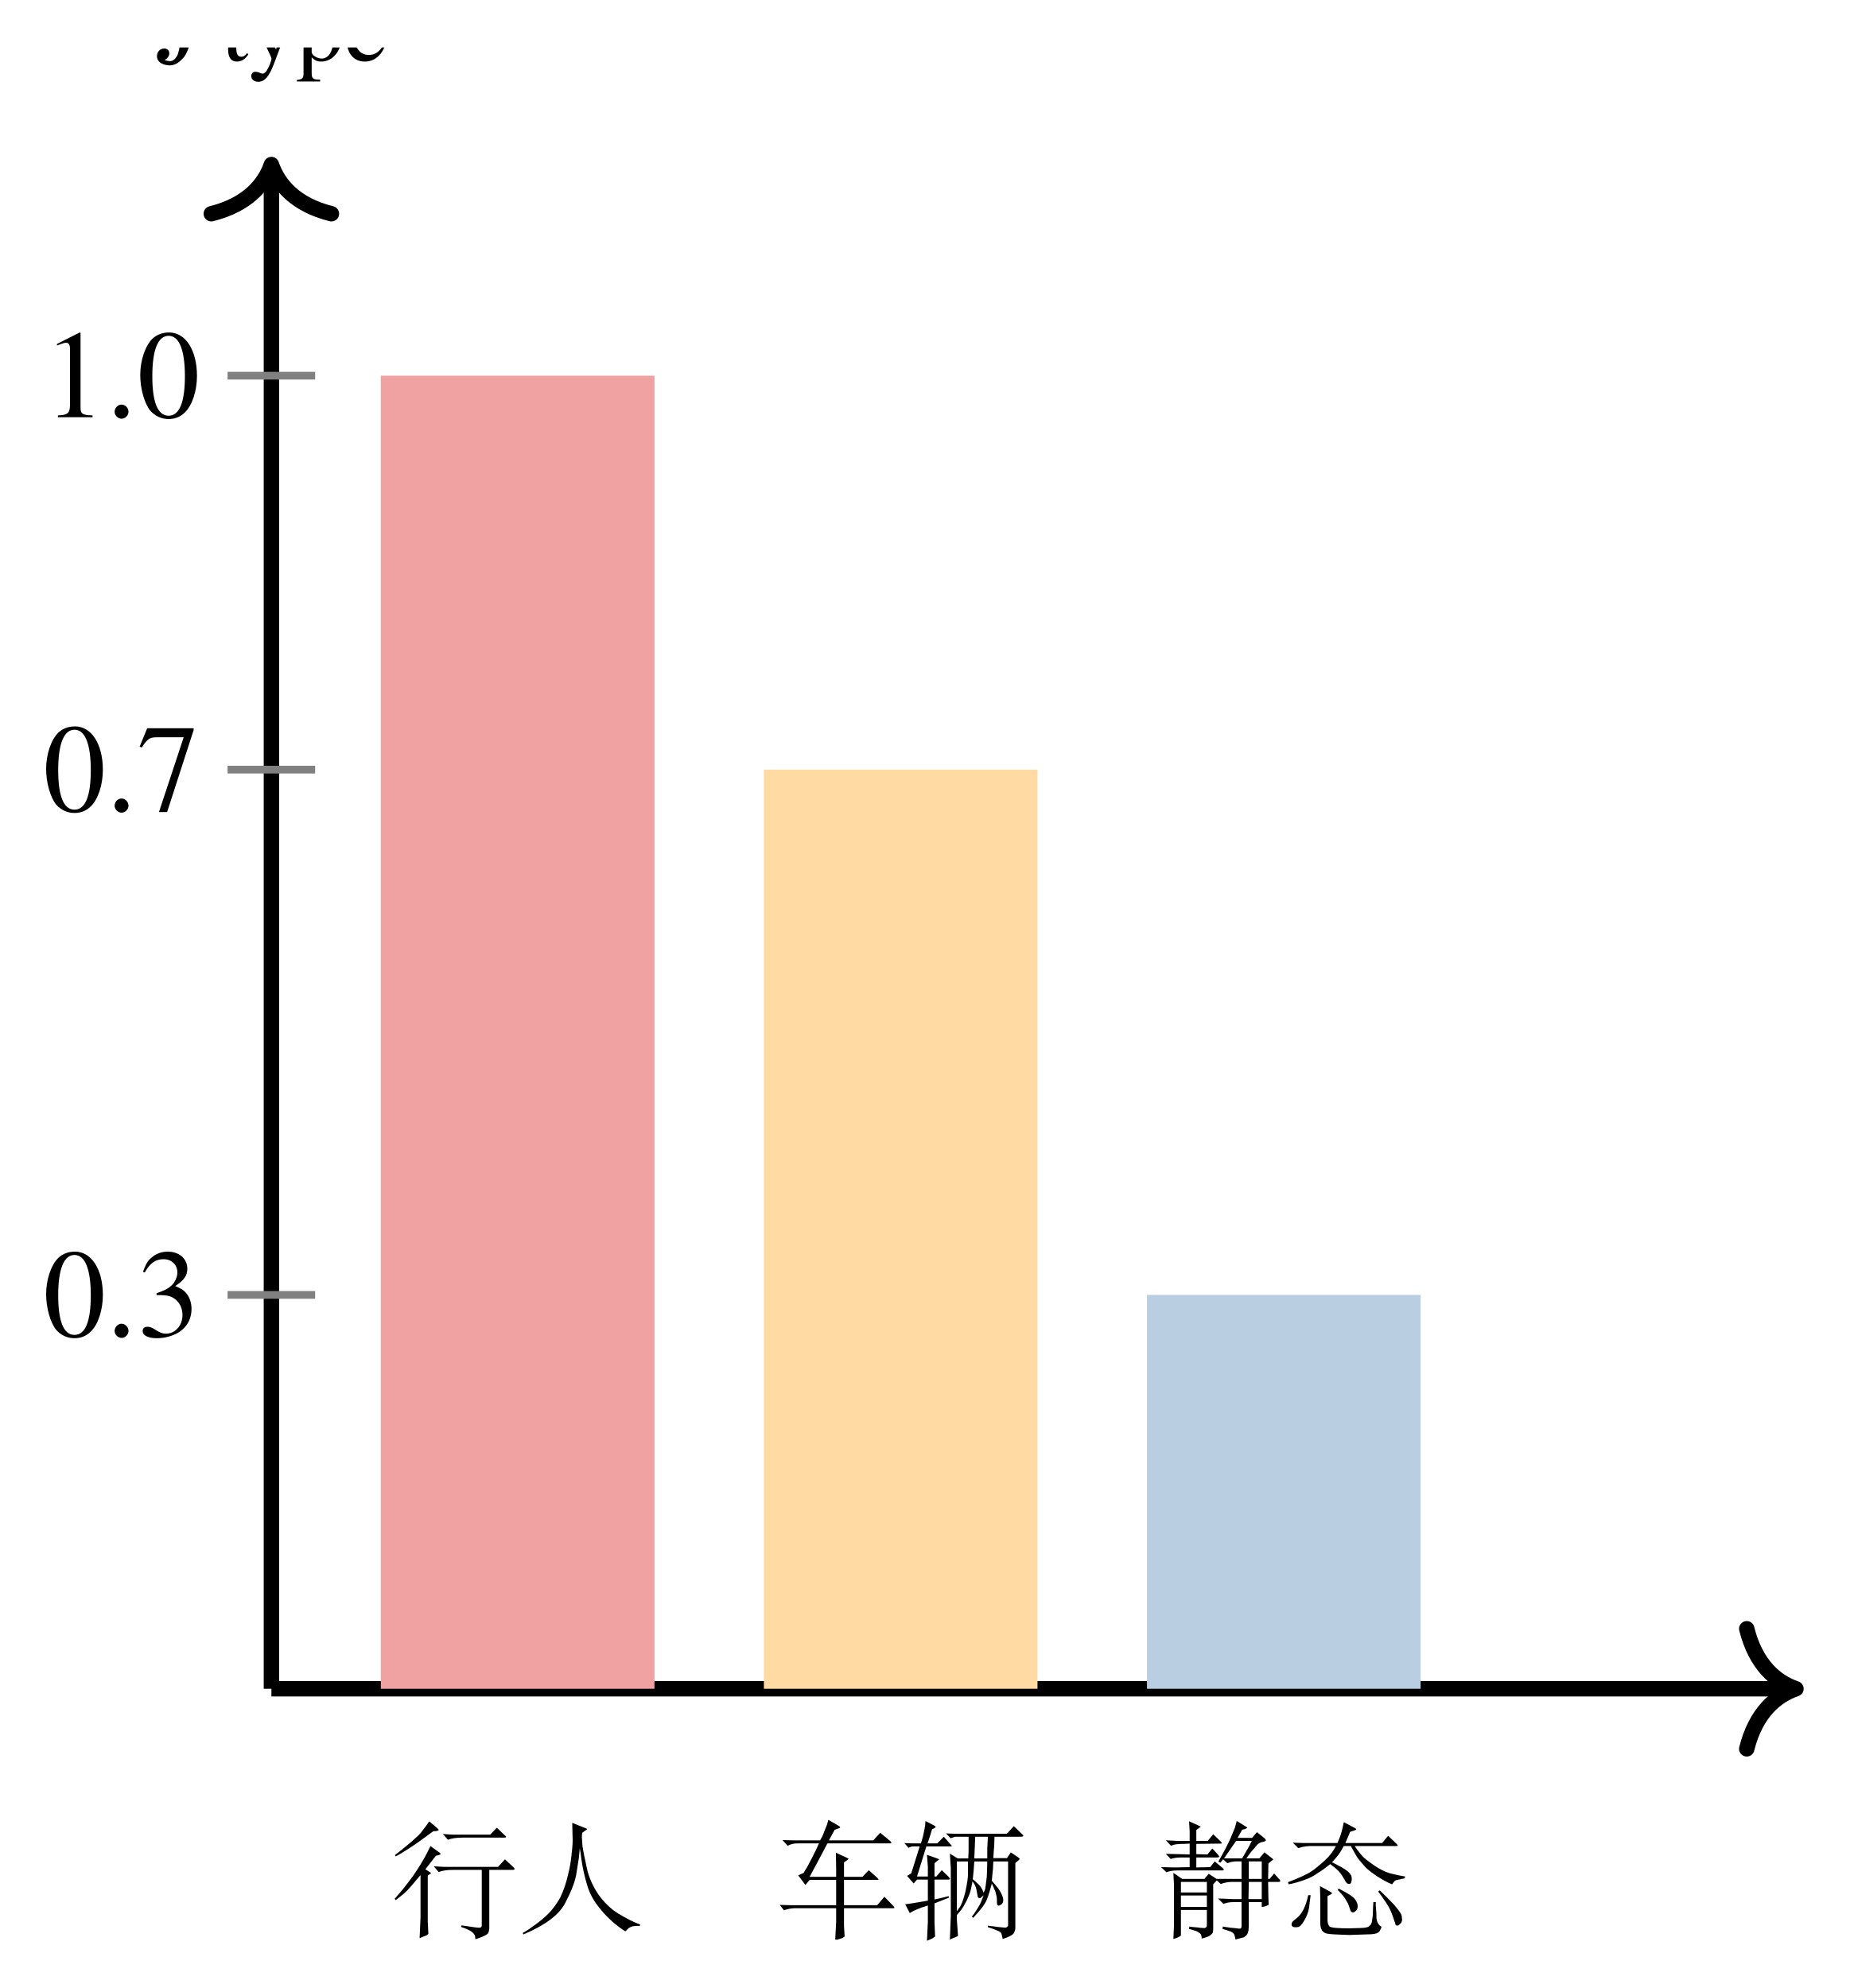
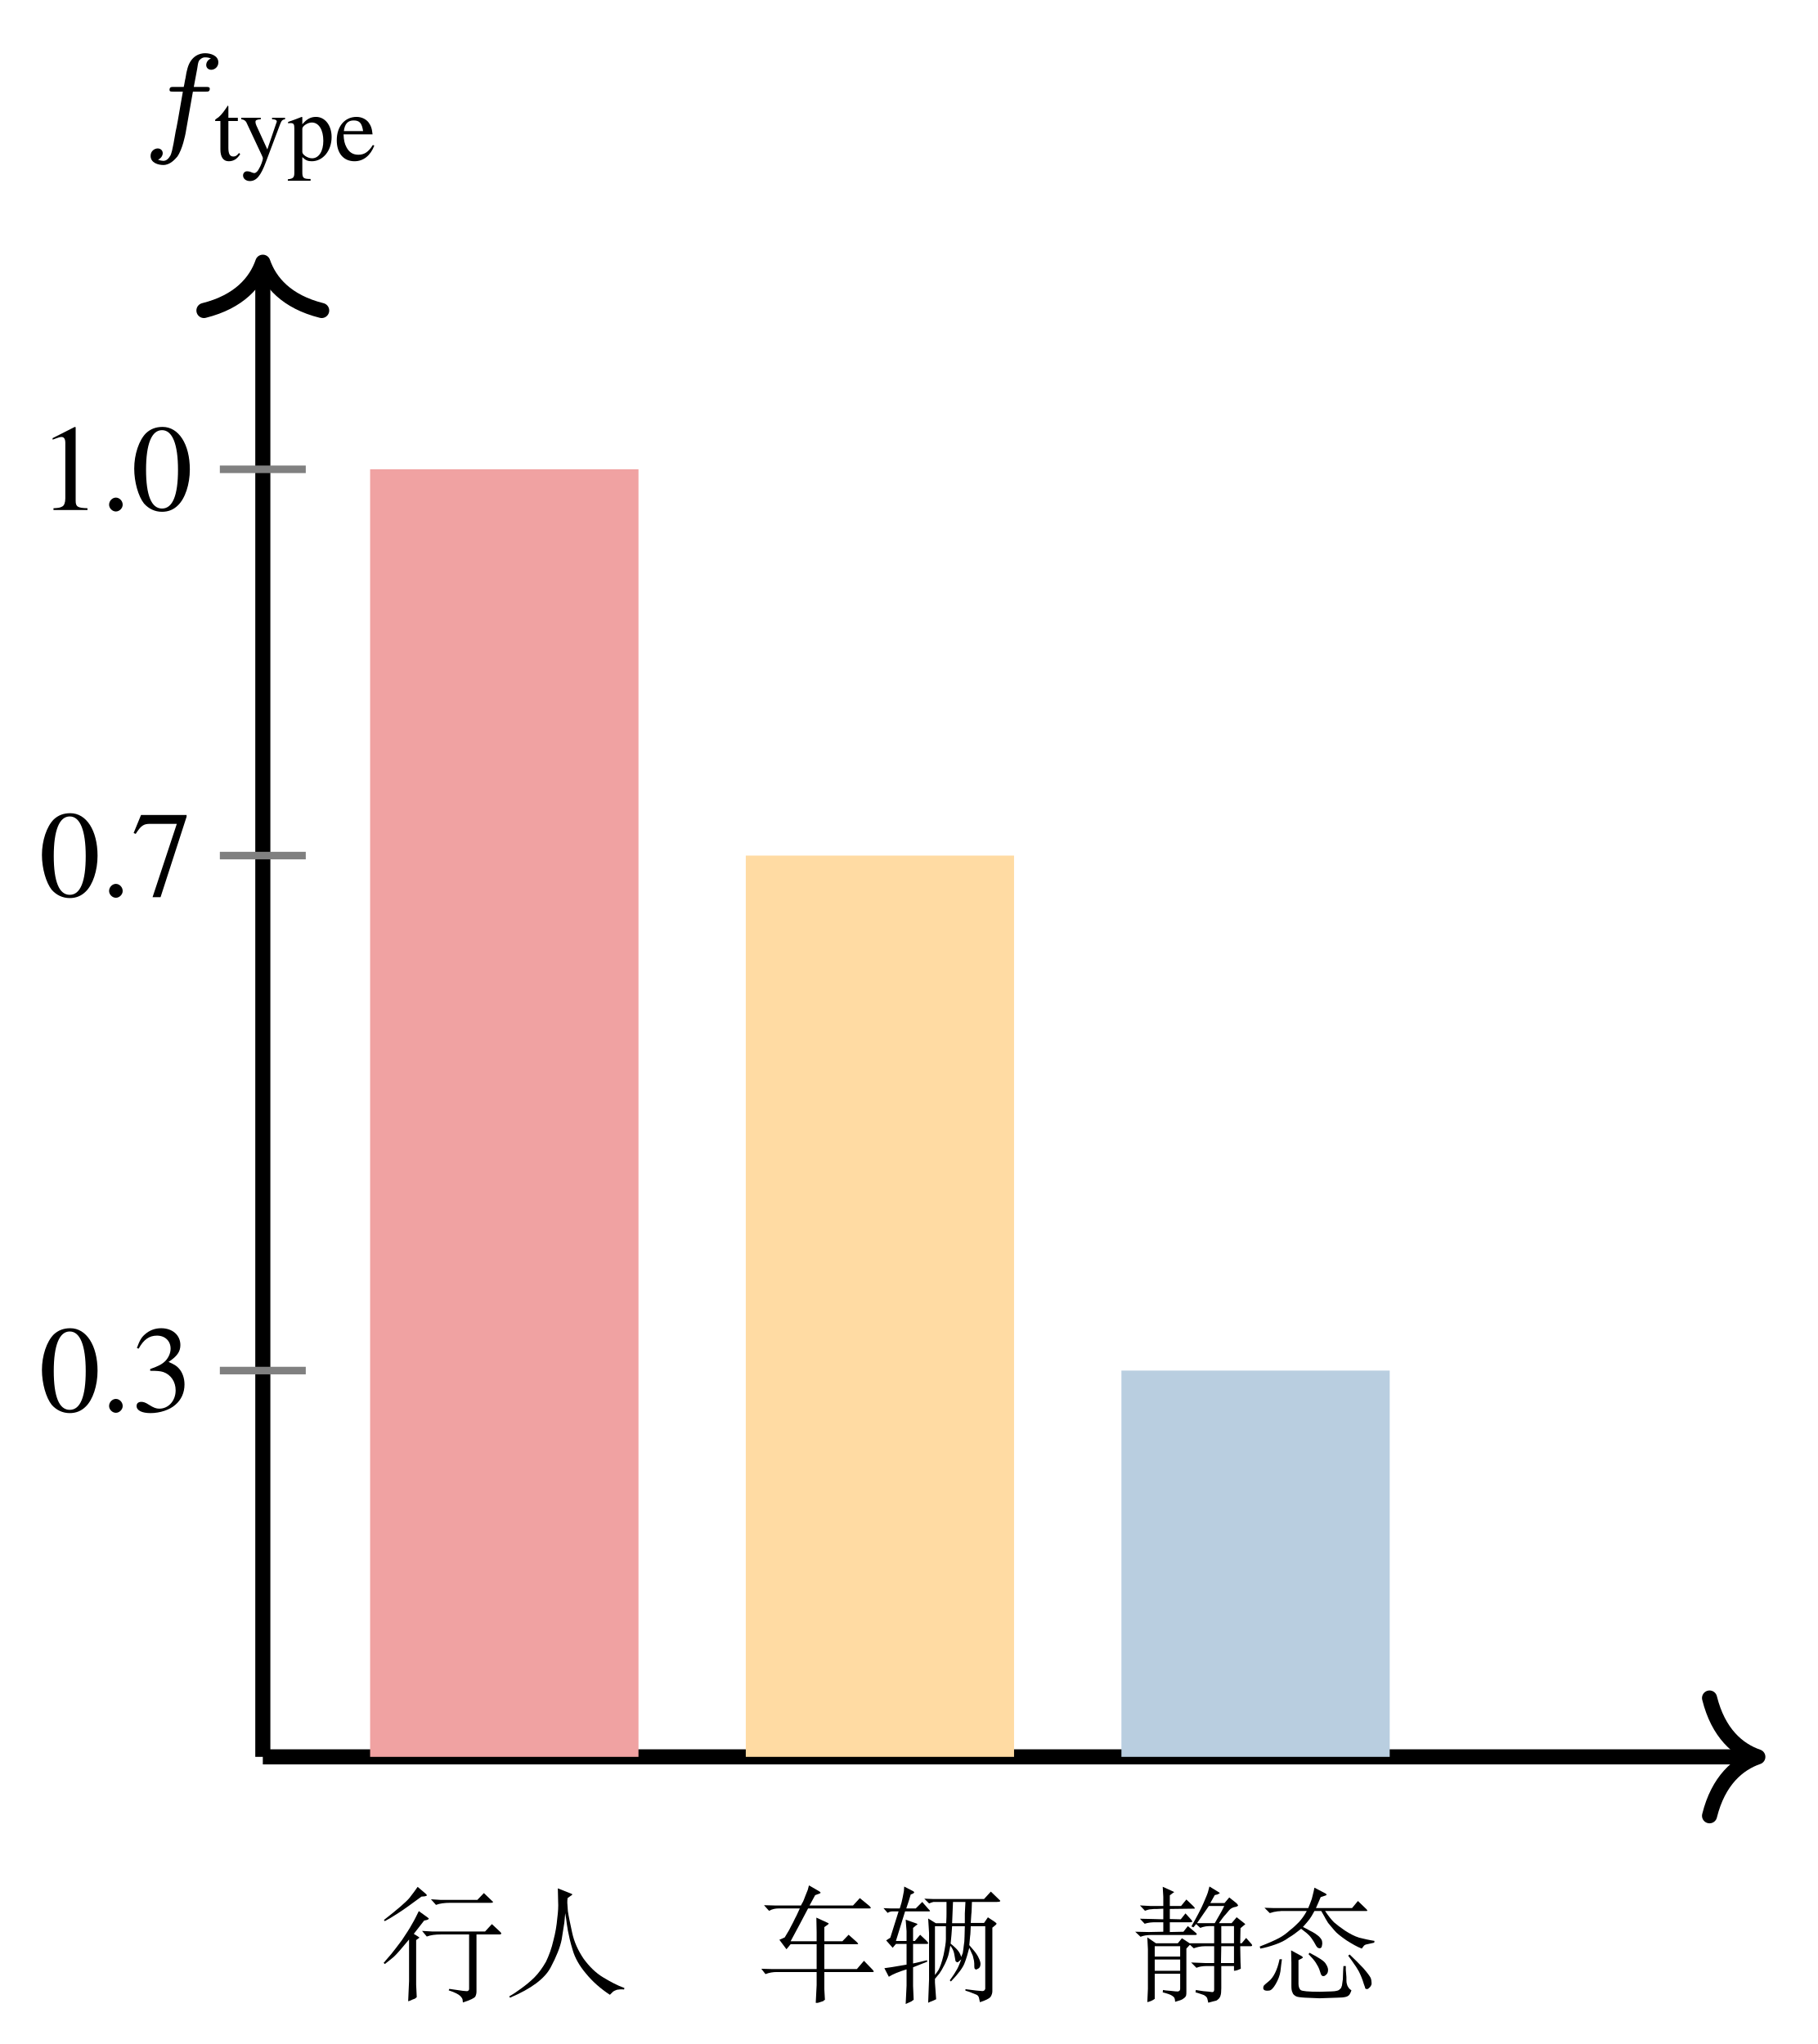
- <svg xmlns="http://www.w3.org/2000/svg" xmlns:xlink="http://www.w3.org/1999/xlink" width="96pt" height="103pt" viewBox="0 0 96 103">
+ <svg xmlns="http://www.w3.org/2000/svg" xmlns:xlink="http://www.w3.org/1999/xlink" width="96pt" height="108pt" viewBox="0 0 96 108">
  <defs>
    <g>
      <g id="glyph-0-0">
        <path d="M 2.797 -2.547 L 3.469 -2.547 C 3.594 -2.547 3.688 -2.547 3.688 -2.703 C 3.688 -2.797 3.594 -2.797 3.484 -2.797 L 2.844 -2.797 C 3.047 -3.875 3.047 -3.875 3.062 -4 C 3.094 -4.141 3.109 -4.203 3.219 -4.281 C 3.281 -4.328 3.344 -4.359 3.438 -4.359 C 3.547 -4.359 3.656 -4.344 3.75 -4.297 C 3.609 -4.25 3.5 -4.109 3.5 -3.953 C 3.5 -3.812 3.609 -3.703 3.766 -3.703 C 3.938 -3.703 4.141 -3.844 4.141 -4.094 C 4.141 -4.453 3.734 -4.578 3.438 -4.578 C 3.156 -4.578 2.703 -4.438 2.516 -3.797 C 2.469 -3.625 2.438 -3.5 2.406 -3.266 C 2.359 -3.078 2.359 -2.984 2.312 -2.797 L 1.781 -2.797 C 1.656 -2.797 1.562 -2.797 1.562 -2.641 C 1.562 -2.547 1.641 -2.547 1.766 -2.547 L 2.266 -2.547 C 2.016 -1.078 1.922 -0.578 1.891 -0.469 C 1.703 0.656 1.656 0.719 1.609 0.828 C 1.516 0.984 1.406 1.109 1.234 1.109 C 1.203 1.109 1.062 1.094 0.953 1.047 C 1.078 1 1.203 0.859 1.203 0.703 C 1.203 0.562 1.094 0.453 0.938 0.453 C 0.766 0.453 0.562 0.594 0.562 0.844 C 0.562 1.219 0.969 1.328 1.234 1.328 C 1.594 1.328 1.844 1.031 1.969 0.891 C 2.25 0.5 2.391 -0.266 2.406 -0.328 Z M 2.797 -2.547 " />
      </g>
      <g id="glyph-1-0">
        <path d="M 1.391 -0.328 L 1.328 -0.391 C 1.219 -0.25 1.141 -0.203 1.031 -0.203 C 0.844 -0.203 0.766 -0.344 0.766 -0.656 L 0.766 -2.078 L 1.266 -2.078 L 1.266 -2.25 L 0.766 -2.25 L 0.766 -2.828 C 0.766 -2.875 0.75 -2.891 0.734 -2.891 C 0.703 -2.844 0.672 -2.797 0.641 -2.75 C 0.453 -2.469 0.281 -2.281 0.156 -2.219 C 0.094 -2.172 0.062 -2.141 0.062 -2.125 C 0.062 -2.109 0.062 -2.094 0.078 -2.078 L 0.344 -2.078 L 0.344 -0.578 C 0.344 -0.172 0.5 0.047 0.781 0.047 C 1.031 0.047 1.219 -0.062 1.391 -0.328 Z M 1.391 -0.328 " />
      </g>
      <g id="glyph-1-1">
        <path d="M 2.375 -2.172 L 2.375 -2.25 L 1.688 -2.25 L 1.688 -2.172 C 1.859 -2.172 1.938 -2.125 1.938 -2.047 C 1.938 -2.031 1.922 -2 1.906 -1.953 L 1.438 -0.578 L 0.859 -1.844 C 0.828 -1.906 0.812 -1.984 0.812 -2.031 C 0.812 -2.125 0.875 -2.156 1.094 -2.172 L 1.094 -2.25 L 0.062 -2.25 L 0.062 -2.172 C 0.203 -2.156 0.281 -2.094 0.328 -2.016 L 1.141 -0.281 C 1.188 -0.188 1.203 -0.141 1.203 -0.094 C 1.203 -0.016 1.094 0.297 1 0.438 C 0.938 0.578 0.828 0.672 0.75 0.672 C 0.719 0.672 0.672 0.656 0.625 0.641 C 0.531 0.594 0.453 0.578 0.359 0.578 C 0.25 0.578 0.156 0.672 0.156 0.797 C 0.156 0.969 0.312 1.094 0.516 1.094 C 0.859 1.094 1.094 0.812 1.359 0.094 L 2.125 -1.938 C 2.188 -2.109 2.25 -2.156 2.375 -2.172 Z M 2.375 -2.172 " />
      </g>
      <g id="glyph-1-2">
        <path d="M 2.344 -1.234 C 2.344 -1.844 2 -2.297 1.516 -2.297 C 1.234 -2.297 1.016 -2.172 0.797 -1.906 L 0.797 -2.281 L 0.766 -2.297 C 0.5 -2.188 0.312 -2.125 0.047 -2.031 L 0.047 -1.953 C 0.094 -1.969 0.125 -1.969 0.172 -1.969 C 0.344 -1.969 0.375 -1.906 0.375 -1.688 L 0.375 0.656 C 0.375 0.906 0.312 0.969 0.031 1 L 0.031 1.078 L 1.234 1.078 L 1.234 0.984 C 0.859 0.984 0.797 0.938 0.797 0.625 L 0.797 -0.172 C 0.969 0 1.094 0.047 1.297 0.047 C 1.891 0.047 2.344 -0.516 2.344 -1.234 Z M 1.906 -1.031 C 1.906 -0.484 1.672 -0.109 1.312 -0.109 C 1.078 -0.109 0.797 -0.297 0.797 -0.438 L 0.797 -1.672 C 0.797 -1.812 1.078 -2 1.297 -2 C 1.672 -2 1.906 -1.609 1.906 -1.031 Z M 1.906 -1.031 " />
      </g>
      <g id="glyph-1-3">
        <path d="M 2.109 -0.781 L 2.031 -0.812 C 1.797 -0.438 1.578 -0.297 1.266 -0.297 C 0.984 -0.297 0.781 -0.422 0.641 -0.688 C 0.531 -0.891 0.5 -1.062 0.484 -1.375 L 2.016 -1.375 C 1.984 -1.703 1.922 -1.844 1.797 -2.016 C 1.656 -2.188 1.422 -2.297 1.172 -2.297 C 0.547 -2.297 0.125 -1.797 0.125 -1.062 C 0.125 -0.375 0.484 0.047 1.062 0.047 C 1.531 0.047 1.906 -0.25 2.109 -0.781 Z M 1.516 -1.547 L 0.5 -1.547 C 0.547 -1.938 0.719 -2.109 1.016 -2.109 C 1.328 -2.109 1.453 -1.969 1.516 -1.547 Z M 1.516 -1.547 " />
      </g>
      <g id="glyph-2-0">
        <path d="M 2.562 0 L 2.562 -0.094 C 2.047 -0.109 1.938 -0.172 1.938 -0.484 L 1.938 -4.375 L 1.891 -4.391 L 0.719 -3.797 L 0.719 -3.719 C 0.797 -3.75 0.875 -3.766 0.891 -3.781 C 1.016 -3.828 1.125 -3.859 1.188 -3.859 C 1.328 -3.859 1.391 -3.75 1.391 -3.547 L 1.391 -0.609 C 1.391 -0.391 1.328 -0.234 1.234 -0.188 C 1.125 -0.125 1.047 -0.109 0.766 -0.094 L 0.766 0 Z M 2.562 0 " />
      </g>
      <g id="glyph-2-1">
        <path d="M 1.172 -0.281 C 1.172 -0.484 1 -0.656 0.812 -0.656 C 0.625 -0.656 0.453 -0.484 0.453 -0.281 C 0.453 -0.094 0.625 0.078 0.812 0.078 C 1 0.078 1.172 -0.094 1.172 -0.281 Z M 1.172 -0.281 " />
      </g>
      <g id="glyph-2-2">
        <path d="M 3.094 -2.141 C 3.094 -3.484 2.5 -4.391 1.656 -4.391 C 1.297 -4.391 1.016 -4.281 0.781 -4.062 C 0.406 -3.688 0.156 -2.938 0.156 -2.188 C 0.156 -1.469 0.375 -0.719 0.672 -0.344 C 0.922 -0.062 1.25 0.094 1.625 0.094 C 1.953 0.094 2.234 -0.016 2.469 -0.25 C 2.844 -0.609 3.094 -1.359 3.094 -2.141 Z M 2.469 -2.125 C 2.469 -0.781 2.188 -0.078 1.625 -0.078 C 1.062 -0.078 0.781 -0.781 0.781 -2.125 C 0.781 -3.5 1.078 -4.219 1.625 -4.219 C 2.172 -4.219 2.469 -3.484 2.469 -2.125 Z M 2.469 -2.125 " />
      </g>
      <g id="glyph-2-3">
        <path d="M 2.922 -4.203 L 2.922 -4.297 L 0.516 -4.297 L 0.125 -3.344 L 0.234 -3.297 C 0.516 -3.734 0.641 -3.828 1 -3.828 L 2.406 -3.828 L 1.125 0.047 L 1.547 0.047 Z M 2.922 -4.203 " />
      </g>
      <g id="glyph-2-4">
        <path d="M 2.812 -1.422 C 2.812 -1.75 2.703 -2.062 2.516 -2.266 C 2.391 -2.406 2.266 -2.484 1.969 -2.609 C 2.422 -2.906 2.594 -3.156 2.594 -3.5 C 2.594 -4.031 2.172 -4.391 1.578 -4.391 C 1.25 -4.391 0.969 -4.281 0.734 -4.078 C 0.531 -3.906 0.438 -3.734 0.297 -3.344 L 0.391 -3.312 C 0.656 -3.797 0.953 -4 1.359 -4 C 1.781 -4 2.078 -3.719 2.078 -3.312 C 2.078 -3.078 1.969 -2.844 1.812 -2.672 C 1.625 -2.484 1.438 -2.391 1 -2.234 L 1 -2.141 C 1.375 -2.141 1.531 -2.125 1.688 -2.078 C 2.094 -1.938 2.344 -1.562 2.344 -1.109 C 2.344 -0.562 1.969 -0.141 1.484 -0.141 C 1.312 -0.141 1.188 -0.188 0.938 -0.344 C 0.75 -0.469 0.641 -0.5 0.531 -0.5 C 0.375 -0.5 0.281 -0.422 0.281 -0.281 C 0.281 -0.047 0.562 0.094 1.016 0.094 C 1.516 0.094 2.031 -0.078 2.328 -0.344 C 2.641 -0.609 2.812 -0.984 2.812 -1.422 Z M 2.812 -1.422 " />
      </g>
      <g id="glyph-3-0">
        <path d="M 0.125 -0.969 L 0.188 -0.906 C 0.312 -1 0.469 -1.125 0.656 -1.281 C 0.828 -1.438 1.094 -1.75 1.469 -2.203 L 1.469 0 L 1.422 1.062 L 1.516 1.031 L 1.656 0.969 C 1.703 0.953 1.75 0.938 1.781 0.922 C 1.797 0.906 1.828 0.891 1.875 0.844 L 1.844 0.188 L 1.844 -2.172 L 1.969 -2.266 C 2 -2.281 2.016 -2.297 2.016 -2.297 C 2.016 -2.312 1.984 -2.328 1.922 -2.375 L 1.719 -2.5 C 1.875 -2.703 2.062 -2.938 2.266 -3.203 L 2.406 -3.234 C 2.469 -3.25 2.5 -3.281 2.516 -3.297 C 2.516 -3.312 2.484 -3.344 2.438 -3.375 L 1.984 -3.703 C 1.875 -3.484 1.766 -3.25 1.625 -3.016 C 1.5 -2.781 1.312 -2.5 1.094 -2.172 C 0.859 -1.859 0.672 -1.609 0.531 -1.438 L 0.234 -1.094 C 0.219 -1.062 0.172 -1.016 0.125 -0.969 Z M 2.125 -4.469 L 2.297 -4.484 C 2.375 -4.5 2.406 -4.516 2.406 -4.531 C 2.422 -4.547 2.391 -4.578 2.344 -4.625 L 1.922 -4.984 C 1.812 -4.828 1.672 -4.625 1.484 -4.391 C 1.297 -4.172 0.844 -3.781 0.141 -3.234 L 0.188 -3.172 C 0.344 -3.25 0.578 -3.391 0.891 -3.594 C 1.188 -3.781 1.594 -4.078 2.125 -4.469 Z M 5.844 -3.016 L 5.484 -2.625 L 2.703 -2.625 L 2.156 -2.656 L 2.406 -2.359 C 2.609 -2.438 2.859 -2.469 3.156 -2.469 L 4.641 -2.469 L 4.641 0.406 C 4.641 0.453 4.625 0.484 4.578 0.516 C 4.531 0.547 4.203 0.5 3.594 0.406 L 3.562 0.484 C 3.906 0.594 4.094 0.703 4.172 0.781 C 4.25 0.859 4.297 0.938 4.297 0.984 C 4.297 1.031 4.312 1.078 4.312 1.125 C 4.703 1 4.922 0.891 4.969 0.812 C 5.016 0.719 5.031 0.625 5.031 0.547 L 5.031 -2.469 L 6.25 -2.469 C 6.297 -2.469 6.328 -2.484 6.344 -2.516 C 6.344 -2.531 6.328 -2.562 6.281 -2.609 Z M 5.422 -4.656 L 5.078 -4.297 L 3.109 -4.297 L 2.625 -4.328 L 2.891 -4.031 C 3.094 -4.109 3.344 -4.141 3.641 -4.141 L 5.812 -4.141 C 5.859 -4.141 5.891 -4.156 5.906 -4.172 C 5.906 -4.188 5.891 -4.219 5.844 -4.25 Z M 5.422 -4.656 " />
      </g>
      <g id="glyph-3-1">
        <path d="M 0.266 0.797 L 0.297 0.875 C 1.438 0.391 2.141 -0.141 2.453 -0.734 C 2.75 -1.297 2.953 -1.797 3.031 -2.203 C 3.094 -2.609 3.141 -2.906 3.172 -3.094 C 3.188 -3.281 3.203 -3.453 3.219 -3.594 L 3.266 -3.297 C 3.281 -3.156 3.312 -2.953 3.359 -2.672 C 3.406 -2.422 3.484 -2.062 3.609 -1.656 C 3.734 -1.219 3.969 -0.812 4.312 -0.406 C 4.656 0.016 5.078 0.391 5.578 0.719 L 5.75 0.547 C 5.797 0.516 5.859 0.484 5.953 0.453 C 6.031 0.438 6.156 0.422 6.328 0.438 L 6.344 0.359 C 5.984 0.234 5.609 0.031 5.219 -0.203 C 4.828 -0.438 4.484 -0.781 4.188 -1.188 C 3.906 -1.609 3.688 -2.062 3.578 -2.594 C 3.469 -3.094 3.391 -3.469 3.359 -3.703 C 3.344 -3.953 3.328 -4.094 3.328 -4.141 C 3.328 -4.219 3.328 -4.297 3.344 -4.391 L 3.516 -4.516 C 3.578 -4.547 3.594 -4.578 3.594 -4.594 C 3.594 -4.594 3.562 -4.609 3.531 -4.625 L 2.828 -4.906 L 2.844 -4.203 C 2.859 -3.969 2.844 -3.672 2.797 -3.312 C 2.766 -2.953 2.703 -2.562 2.594 -2.156 C 2.5 -1.734 2.359 -1.359 2.203 -1.031 C 2.016 -0.703 1.812 -0.422 1.594 -0.203 C 1.375 0.016 1.141 0.203 0.906 0.375 C 0.672 0.547 0.469 0.688 0.266 0.797 Z M 0.266 0.797 " />
      </g>
      <g id="glyph-3-2">
        <path d="M 0.234 -0.672 L 0.453 -0.391 C 0.656 -0.469 0.859 -0.5 1.047 -0.5 L 3.156 -0.5 L 3.156 0.188 L 3.109 1.125 C 3.172 1.141 3.25 1.125 3.328 1.094 C 3.422 1.062 3.484 1.047 3.516 1.031 C 3.531 1 3.562 0.984 3.594 0.969 L 3.562 0.406 L 3.562 -0.5 L 6.109 -0.5 C 6.141 -0.5 6.156 -0.5 6.172 -0.516 C 6.172 -0.547 6.156 -0.578 6.109 -0.625 L 5.656 -1.094 L 5.281 -0.656 L 3.562 -0.656 L 3.562 -1.969 L 5.219 -1.969 C 5.297 -1.969 5.344 -1.969 5.344 -1.984 C 5.359 -2 5.328 -2.031 5.266 -2.094 L 4.844 -2.469 L 4.516 -2.125 L 3.562 -2.125 L 3.562 -2.875 L 3.719 -2.984 C 3.766 -3.016 3.797 -3.047 3.797 -3.062 C 3.797 -3.062 3.781 -3.078 3.75 -3.094 L 3.141 -3.375 L 3.156 -2.594 L 3.156 -2.125 L 1.781 -2.125 C 2.125 -2.766 2.438 -3.344 2.703 -3.859 L 5.953 -3.859 C 5.984 -3.859 6 -3.875 6.016 -3.875 C 6.031 -3.891 6 -3.922 5.953 -3.984 L 5.438 -4.406 L 5.078 -4.016 L 2.781 -4.016 L 3.078 -4.562 L 3.297 -4.641 C 3.344 -4.656 3.359 -4.672 3.359 -4.688 C 3.375 -4.703 3.344 -4.734 3.266 -4.781 L 2.75 -5.078 L 2.688 -4.844 C 2.672 -4.797 2.625 -4.688 2.562 -4.531 C 2.5 -4.359 2.453 -4.25 2.438 -4.219 C 2.406 -4.156 2.359 -4.094 2.328 -4.016 L 0.938 -4.016 L 0.375 -4.031 L 0.641 -3.734 C 0.812 -3.828 0.984 -3.859 1.141 -3.859 L 2.266 -3.859 L 2.094 -3.484 C 2.062 -3.438 2 -3.297 1.906 -3.109 C 1.812 -2.922 1.734 -2.797 1.703 -2.719 L 1.469 -2.328 L 1.188 -2.203 L 1.562 -1.703 L 1.781 -1.969 L 3.156 -1.969 L 3.156 -0.656 L 0.828 -0.656 Z M 0.234 -0.672 " />
      </g>
      <g id="glyph-3-3">
        <path d="M 0.406 -3.625 C 0.484 -3.672 0.562 -3.703 0.641 -3.703 L 0.984 -3.703 L 0.547 -2.312 L 0.328 -2.172 L 0.672 -1.781 L 0.844 -1.984 L 1.406 -1.984 L 1.406 -0.891 C 0.781 -0.781 0.391 -0.719 0.234 -0.703 L 0.469 -0.25 C 0.688 -0.391 1 -0.516 1.406 -0.641 L 1.406 0.219 L 1.359 1.188 C 1.547 1.109 1.641 1.062 1.672 1.047 C 1.703 1.016 1.734 1 1.781 0.969 L 1.75 0.234 L 1.75 -0.75 L 2.5 -1.047 L 2.484 -1.125 C 2.234 -1.062 1.984 -1 1.75 -0.953 L 1.75 -1.984 L 2.469 -1.984 C 2.516 -1.984 2.547 -2 2.547 -2.016 C 2.562 -2.031 2.531 -2.062 2.469 -2.141 L 2.125 -2.469 L 1.844 -2.141 L 1.75 -2.141 L 1.75 -2.828 L 1.875 -2.938 L 1.984 -3.016 C 1.984 -3.031 1.953 -3.062 1.891 -3.078 L 1.359 -3.266 L 1.406 -2.656 L 1.406 -2.141 L 0.844 -2.141 L 1.328 -3.703 L 2.5 -3.703 C 2.594 -3.703 2.641 -3.703 2.641 -3.719 C 2.656 -3.734 2.625 -3.766 2.562 -3.828 L 2.234 -4.203 L 1.891 -3.859 L 1.391 -3.859 C 1.469 -4.078 1.547 -4.328 1.625 -4.594 L 1.766 -4.656 C 1.797 -4.688 1.812 -4.703 1.812 -4.703 C 1.812 -4.719 1.797 -4.734 1.766 -4.766 L 1.281 -5.016 L 1.266 -4.781 C 1.25 -4.719 1.234 -4.609 1.203 -4.453 C 1.172 -4.281 1.125 -4.094 1.047 -3.859 L 0.594 -3.859 L 0.188 -3.875 Z M 2.344 -4.375 L 2.594 -4.125 C 2.703 -4.172 2.781 -4.188 2.828 -4.203 C 2.859 -4.203 2.906 -4.203 2.984 -4.203 L 3.516 -4.203 L 3.516 -3.594 C 3.516 -3.531 3.516 -3.359 3.5 -3.078 L 2.953 -3.078 L 2.547 -3.328 L 2.594 -2.578 L 2.594 -0.094 L 2.547 1.125 L 2.641 1.078 C 2.641 1.078 2.75 1.047 2.969 0.938 L 2.906 0.062 L 2.906 -0.141 L 3.141 -0.422 C 3.219 -0.531 3.312 -0.688 3.422 -0.906 C 3.531 -1.141 3.609 -1.328 3.641 -1.5 C 3.672 -1.656 3.703 -1.797 3.719 -1.891 C 3.828 -1.75 3.891 -1.625 3.922 -1.469 L 3.984 -1.125 C 3.984 -1.078 4 -1.062 4.031 -1.047 C 4.047 -1.016 4.062 -1.016 4.094 -1.016 C 4.109 -1 4.172 -1.062 4.297 -1.172 C 4.219 -0.969 4.156 -0.797 4.078 -0.656 C 4 -0.516 3.875 -0.312 3.688 -0.062 L 3.75 0 C 4.156 -0.422 4.391 -0.75 4.469 -0.969 C 4.562 -1.203 4.641 -1.469 4.719 -1.781 C 4.812 -1.578 4.875 -1.438 4.906 -1.359 C 4.922 -1.266 4.953 -1.188 4.969 -1.094 C 4.984 -1 4.984 -0.906 4.984 -0.812 C 4.984 -0.719 5 -0.656 5.031 -0.656 C 5.062 -0.625 5.094 -0.625 5.141 -0.656 C 5.188 -0.672 5.234 -0.703 5.266 -0.75 C 5.297 -0.797 5.312 -0.859 5.312 -0.922 C 5.312 -0.984 5.297 -1.062 5.25 -1.172 C 5.203 -1.281 5.156 -1.375 5.109 -1.438 C 5.062 -1.516 4.938 -1.672 4.719 -1.922 L 4.766 -2.422 C 4.781 -2.469 4.781 -2.641 4.797 -2.922 L 5.562 -2.922 L 5.562 0.391 C 5.562 0.406 5.547 0.422 5.516 0.469 C 5.484 0.5 5.422 0.516 5.344 0.5 C 5.266 0.5 4.984 0.469 4.516 0.406 L 4.516 0.484 L 4.719 0.547 C 4.906 0.625 5.047 0.672 5.109 0.703 C 5.172 0.734 5.219 0.797 5.234 0.875 C 5.25 0.953 5.266 1.016 5.281 1.094 C 5.578 1 5.766 0.906 5.844 0.812 C 5.906 0.719 5.938 0.609 5.938 0.516 L 5.938 -2.844 L 6.109 -2.984 C 6.141 -3.016 6.156 -3.031 6.156 -3.047 C 6.172 -3.062 6.141 -3.094 6.078 -3.141 L 5.703 -3.391 L 5.5 -3.094 L 4.797 -3.094 L 4.828 -3.562 C 4.844 -3.641 4.844 -3.859 4.859 -4.203 L 6.172 -4.203 C 6.281 -4.203 6.344 -4.219 6.344 -4.234 C 6.359 -4.266 6.344 -4.297 6.312 -4.312 L 5.859 -4.75 L 5.5 -4.359 L 2.781 -4.359 Z M 2.906 -0.344 L 2.906 -2.922 L 3.484 -2.922 L 3.484 -2.234 C 3.484 -2.062 3.438 -1.781 3.359 -1.391 C 3.266 -1 3.172 -0.75 3.094 -0.609 C 3.016 -0.484 2.938 -0.391 2.906 -0.344 Z M 3.734 -2 C 3.766 -2.328 3.797 -2.625 3.812 -2.922 L 4.484 -2.922 L 4.469 -2.375 C 4.469 -2.203 4.453 -2.016 4.422 -1.844 C 4.406 -1.656 4.375 -1.547 4.375 -1.5 C 4.344 -1.438 4.328 -1.375 4.297 -1.297 L 4.234 -1.453 C 4.188 -1.547 4.125 -1.641 4.016 -1.75 C 3.906 -1.859 3.812 -1.938 3.734 -2 Z M 3.812 -3.078 C 3.828 -3.438 3.844 -3.812 3.859 -4.203 L 4.516 -4.203 L 4.484 -3.594 C 4.484 -3.547 4.484 -3.359 4.484 -3.078 Z M 3.812 -3.078 " />
      </g>
      <g id="glyph-3-4">
        <path d="M 1.625 -2.672 L 0.859 -2.656 L 0.141 -2.672 L 0.422 -2.406 C 0.578 -2.469 0.766 -2.5 0.984 -2.5 L 3.297 -2.5 C 3.359 -2.5 3.391 -2.516 3.391 -2.531 C 3.406 -2.547 3.375 -2.594 3.312 -2.641 L 2.922 -2.969 L 2.688 -2.672 L 1.969 -2.656 L 1.969 -3.172 L 3.016 -3.172 C 3.109 -3.172 3.141 -3.188 3.156 -3.203 C 3.156 -3.219 3.141 -3.25 3.109 -3.297 L 2.797 -3.641 L 2.547 -3.328 L 1.969 -3.344 L 1.969 -3.875 L 3.219 -3.891 C 3.25 -3.891 3.281 -3.891 3.297 -3.906 C 3.297 -3.906 3.281 -3.953 3.203 -4.031 L 2.844 -4.375 L 2.562 -4.031 L 1.969 -4.031 L 1.969 -4.594 L 2.109 -4.703 L 2.203 -4.766 C 2.203 -4.766 2.156 -4.797 2.078 -4.828 L 1.594 -5.047 L 1.625 -4.516 L 1.625 -4.031 L 0.969 -4.031 L 0.391 -4.062 L 0.656 -3.781 C 0.781 -3.828 0.891 -3.859 0.984 -3.859 C 1.062 -3.875 1.172 -3.875 1.312 -3.875 L 1.625 -3.891 L 1.625 -3.328 L 1.078 -3.344 L 0.391 -3.359 L 0.641 -3.094 C 0.828 -3.156 1.016 -3.172 1.203 -3.172 L 1.625 -3.172 Z M 0.781 -2.375 L 0.812 -1.75 L 0.812 0.344 L 0.781 1.047 C 0.922 1.016 1.047 0.969 1.172 0.875 L 1.172 -0.453 L 2.516 -0.453 L 2.516 0.312 C 2.516 0.359 2.516 0.391 2.5 0.422 C 2.469 0.453 2.453 0.469 2.406 0.484 C 2.359 0.484 2.234 0.484 2.031 0.453 C 1.812 0.438 1.672 0.422 1.609 0.406 L 1.594 0.531 C 1.844 0.594 2.016 0.656 2.078 0.703 C 2.156 0.75 2.203 0.797 2.219 0.844 C 2.234 0.891 2.25 0.953 2.25 1.031 C 2.469 0.969 2.625 0.922 2.688 0.859 C 2.766 0.812 2.812 0.75 2.828 0.703 C 2.844 0.641 2.844 0.578 2.844 0.469 L 2.844 -1.781 L 3.031 -1.984 L 3.234 -1.797 C 3.406 -1.859 3.594 -1.906 3.812 -1.906 L 4.312 -1.906 L 4.312 -1.016 L 3.875 -1.016 L 3.094 -1.047 L 3.375 -0.766 C 3.516 -0.828 3.703 -0.859 3.906 -0.859 L 4.312 -0.859 L 4.312 0.391 C 4.312 0.484 4.266 0.531 4.188 0.516 C 4.094 0.5 3.953 0.484 3.75 0.469 C 3.547 0.438 3.406 0.422 3.344 0.406 L 3.328 0.531 C 3.516 0.578 3.656 0.641 3.766 0.672 C 3.875 0.734 3.938 0.797 3.953 0.875 C 3.984 0.969 3.984 1.031 4 1.078 C 4.219 1.016 4.359 0.984 4.422 0.969 C 4.484 0.938 4.531 0.891 4.578 0.844 C 4.625 0.781 4.641 0.734 4.656 0.672 C 4.672 0.625 4.688 0.5 4.688 0.312 L 4.688 -0.859 L 5.359 -0.859 L 5.359 -0.609 C 5.469 -0.609 5.594 -0.656 5.719 -0.719 L 5.703 -1.078 L 5.688 -1.906 L 6.25 -1.906 C 6.281 -1.906 6.312 -1.922 6.312 -1.938 C 6.328 -1.953 6.312 -2 6.25 -2.062 L 6 -2.344 L 5.766 -2.062 L 5.688 -2.062 L 5.703 -2.859 L 5.891 -3.016 C 5.938 -3.047 5.953 -3.062 5.953 -3.062 C 5.953 -3.078 5.922 -3.109 5.859 -3.156 L 5.5 -3.438 L 5.234 -3.125 L 4.562 -3.125 C 4.688 -3.297 4.797 -3.469 4.938 -3.609 C 5.062 -3.766 5.156 -3.875 5.219 -3.906 C 5.266 -3.938 5.344 -3.969 5.438 -3.984 C 5.516 -4 5.562 -4.031 5.578 -4.062 C 5.578 -4.078 5.547 -4.109 5.5 -4.172 L 5.109 -4.484 L 4.859 -4.188 L 4.109 -4.188 L 4.344 -4.609 L 4.484 -4.641 C 4.562 -4.688 4.609 -4.703 4.609 -4.703 C 4.609 -4.719 4.594 -4.734 4.547 -4.766 L 4.062 -5.062 L 4 -4.828 C 3.984 -4.734 3.891 -4.516 3.75 -4.188 C 3.609 -3.859 3.391 -3.453 3.109 -2.953 L 3.219 -2.906 L 3.359 -3.078 L 3.578 -2.875 C 3.656 -2.906 3.75 -2.938 3.859 -2.953 C 3.969 -2.969 4.031 -2.969 4.078 -2.969 L 4.312 -2.969 L 4.312 -2.062 L 3.016 -2.062 L 2.609 -2.328 L 2.391 -2.062 L 1.234 -2.062 Z M 1.172 -0.609 L 1.172 -1.203 L 2.516 -1.203 L 2.516 -0.609 Z M 1.172 -1.359 L 1.172 -1.906 L 2.516 -1.906 L 2.516 -1.359 Z M 3.406 -3.125 C 3.5 -3.266 3.703 -3.562 4.031 -4.031 L 4.844 -4.031 L 4.766 -3.875 C 4.734 -3.797 4.594 -3.562 4.344 -3.125 Z M 5.359 -2.062 L 4.688 -2.062 L 4.688 -2.969 L 5.359 -2.969 Z M 4.672 -1.016 L 4.688 -1.906 L 5.359 -1.906 L 5.359 -1.016 Z M 4.672 -1.016 " />
      </g>
      <g id="glyph-3-5">
        <path d="M 0.219 -1.891 L 0.25 -1.781 C 0.516 -1.828 0.781 -1.906 1.047 -2 C 1.312 -2.094 1.547 -2.203 1.75 -2.359 C 1.969 -2.484 2.188 -2.656 2.406 -2.828 L 2.688 -2.609 C 2.781 -2.531 2.875 -2.438 2.953 -2.328 C 3.047 -2.203 3.094 -2.109 3.141 -2.031 C 3.188 -1.938 3.219 -1.891 3.25 -1.859 C 3.281 -1.812 3.328 -1.812 3.375 -1.797 C 3.438 -1.797 3.484 -1.828 3.5 -1.906 C 3.516 -1.984 3.531 -2.047 3.516 -2.125 C 3.516 -2.203 3.484 -2.266 3.406 -2.359 C 3.344 -2.438 3.25 -2.5 3.141 -2.578 C 3.047 -2.641 2.953 -2.688 2.859 -2.734 C 2.781 -2.781 2.672 -2.844 2.5 -2.922 C 2.672 -3.109 2.781 -3.25 2.844 -3.328 C 2.906 -3.406 3 -3.562 3.109 -3.766 L 3.469 -3.766 L 3.656 -3.438 C 3.688 -3.359 3.75 -3.281 3.828 -3.141 C 3.922 -3.031 4.031 -2.891 4.156 -2.75 C 4.281 -2.594 4.484 -2.438 4.797 -2.219 C 5.094 -2.031 5.359 -1.875 5.609 -1.781 L 5.703 -1.906 C 5.734 -1.953 5.781 -1.984 5.844 -2 C 5.922 -2.016 6.062 -2.047 6.266 -2.094 L 6.281 -2.188 C 5.984 -2.234 5.719 -2.297 5.469 -2.359 C 5.219 -2.438 4.984 -2.562 4.719 -2.734 C 4.469 -2.906 4.281 -3.047 4.141 -3.172 C 4.031 -3.281 3.859 -3.484 3.672 -3.766 L 5.828 -3.766 C 5.859 -3.766 5.891 -3.766 5.906 -3.781 C 5.906 -3.797 5.891 -3.812 5.859 -3.859 L 5.406 -4.297 L 5.094 -3.922 L 3.188 -3.922 C 3.281 -4.125 3.359 -4.312 3.438 -4.5 L 3.672 -4.578 C 3.719 -4.594 3.75 -4.609 3.75 -4.625 C 3.75 -4.641 3.734 -4.672 3.703 -4.688 L 3.109 -5 L 3.062 -4.781 C 3.047 -4.703 3.016 -4.578 2.969 -4.406 C 2.906 -4.234 2.844 -4.062 2.781 -3.922 L 0.969 -3.922 L 0.469 -3.938 L 0.75 -3.656 C 0.859 -3.688 0.922 -3.703 0.969 -3.719 C 1 -3.719 1.062 -3.734 1.156 -3.75 C 1.266 -3.75 1.328 -3.766 1.344 -3.766 L 2.703 -3.766 C 2.578 -3.531 2.438 -3.344 2.297 -3.188 C 2.156 -3.047 2 -2.891 1.812 -2.75 C 1.641 -2.594 1.453 -2.453 1.25 -2.344 C 1.047 -2.234 0.703 -2.078 0.219 -1.891 Z M 1.266 -1.219 C 1.203 -0.922 1.125 -0.688 1.031 -0.5 C 0.938 -0.312 0.828 -0.156 0.688 -0.047 C 0.547 0.062 0.469 0.141 0.438 0.172 C 0.422 0.203 0.406 0.234 0.406 0.281 C 0.391 0.328 0.422 0.375 0.453 0.406 C 0.5 0.438 0.578 0.453 0.703 0.438 C 0.812 0.438 0.938 0.312 1.062 0.094 C 1.188 -0.125 1.281 -0.359 1.312 -0.578 C 1.344 -0.812 1.359 -1.031 1.391 -1.219 Z M 1.875 -1.688 L 1.891 -1.031 L 1.891 0.188 C 1.891 0.344 1.906 0.469 1.953 0.547 C 1.969 0.625 2.047 0.688 2.125 0.734 C 2.203 0.781 2.375 0.797 2.609 0.812 C 2.859 0.828 3.109 0.828 3.375 0.844 L 4.328 0.812 C 4.516 0.812 4.672 0.797 4.781 0.766 C 4.891 0.734 4.953 0.672 4.984 0.609 C 5.031 0.531 5.047 0.469 5.062 0.422 C 4.984 0.375 4.922 0.312 4.891 0.25 C 4.844 0.188 4.828 0.109 4.812 0.047 C 4.797 -0.016 4.797 -0.125 4.797 -0.281 L 4.766 -0.656 C 4.766 -0.703 4.766 -0.766 4.766 -0.859 L 4.641 -0.859 L 4.625 -0.609 L 4.609 -0.156 C 4.594 -0.031 4.578 0.078 4.562 0.172 C 4.531 0.266 4.516 0.328 4.453 0.359 C 4.422 0.406 4.359 0.438 4.266 0.453 C 4.188 0.484 3.891 0.484 3.391 0.5 C 2.797 0.5 2.453 0.469 2.375 0.406 C 2.312 0.344 2.266 0.234 2.266 0.078 L 2.266 -1.172 L 2.422 -1.25 C 2.469 -1.281 2.5 -1.297 2.5 -1.312 C 2.5 -1.328 2.469 -1.359 2.422 -1.391 Z M 2.797 -1.484 L 2.859 -1.422 L 3.031 -1.234 C 3.094 -1.156 3.172 -1.062 3.219 -0.969 C 3.281 -0.875 3.328 -0.781 3.359 -0.703 L 3.453 -0.422 C 3.484 -0.359 3.531 -0.312 3.594 -0.328 C 3.641 -0.328 3.688 -0.359 3.75 -0.422 C 3.797 -0.469 3.828 -0.547 3.828 -0.656 C 3.828 -0.734 3.797 -0.844 3.703 -0.984 C 3.625 -1.125 3.328 -1.312 2.844 -1.562 Z M 4.891 -1.406 C 5.047 -1.203 5.141 -1.062 5.203 -0.969 C 5.266 -0.891 5.344 -0.766 5.453 -0.578 C 5.547 -0.391 5.641 -0.172 5.719 0.094 L 5.781 0.266 C 5.781 0.312 5.797 0.328 5.797 0.328 C 5.812 0.344 5.844 0.359 5.891 0.359 C 5.938 0.359 5.984 0.312 6.047 0.25 C 6.109 0.172 6.141 0.094 6.125 0.016 C 6.125 -0.062 6.109 -0.156 6.078 -0.234 C 6.031 -0.328 5.906 -0.5 5.688 -0.75 C 5.453 -1 5.219 -1.234 4.969 -1.469 Z M 4.891 -1.406 " />
      </g>
    </g>
-     <clipPath id="clip-0">
-       <path clip-rule="nonzero" d="M 8 2.457 L 12 2.457 L 12 4 L 8 4 Z M 8 2.457 " />
-     </clipPath>
-     <clipPath id="clip-1">
-       <path clip-rule="nonzero" d="M 11 2.457 L 20 2.457 L 20 5 L 11 5 Z M 11 2.457 " />
-     </clipPath>
  </defs>
-   <path fill="none" stroke-width="0.797" stroke-linecap="butt" stroke-linejoin="miter" stroke="rgb(0%, 0%, 0%)" stroke-opacity="1" stroke-miterlimit="10" d="M 0.001 0.002 L 78.575 0.002 " transform="matrix(1, 0, 0, -1, 14.058, 87.498)" />
-   <path fill="none" stroke-width="0.797" stroke-linecap="round" stroke-linejoin="round" stroke="rgb(0%, 0%, 0%)" stroke-opacity="1" stroke-miterlimit="10" d="M -2.55 3.111 C -2.085 1.244 -1.046 0.361 0.001 0.002 C -1.046 -0.361 -2.085 -1.244 -2.55 -3.111 " transform="matrix(1, 0, 0, -1, 93.03063, 87.498)" />
-   <path fill="none" stroke-width="0.797" stroke-linecap="butt" stroke-linejoin="miter" stroke="rgb(0%, 0%, 0%)" stroke-opacity="1" stroke-miterlimit="10" d="M 0.001 0.002 L 0.001 78.572 " transform="matrix(1, 0, 0, -1, 14.058, 87.498)" />
-   <path fill="none" stroke-width="0.797" stroke-linecap="round" stroke-linejoin="round" stroke="rgb(0%, 0%, 0%)" stroke-opacity="1" stroke-miterlimit="10" d="M -2.549 3.113 C -2.084 1.246 -1.045 0.363 0.002 -0.001 C -1.045 -0.364 -2.084 -1.243 -2.549 -3.11 " transform="matrix(0, -1, -1, 0, 14.058, 8.52537)" />
-   <g clip-path="url(#clip-0)">
-     <g fill="rgb(0%, 0%, 0%)" fill-opacity="1">
-       <use xlink:href="#glyph-0-0" x="7.568" y="2.059" />
-     </g>
-   </g>
-   <g clip-path="url(#clip-1)">
-     <g fill="rgb(0%, 0%, 0%)" fill-opacity="1">
-       <use xlink:href="#glyph-1-0" x="11.473" y="3.143" />
-       <use xlink:href="#glyph-1-1" x="12.858" y="3.143" />
-       <use xlink:href="#glyph-1-2" x="15.348" y="3.143" />
-       <use xlink:href="#glyph-1-3" x="17.839" y="3.143" />
-     </g>
+   <path fill="none" stroke-width="0.797" stroke-linecap="butt" stroke-linejoin="miter" stroke="rgb(0%, 0%, 0%)" stroke-opacity="1" stroke-miterlimit="10" d="M -0 0.001 L 78.574 0.001 " transform="matrix(1, 0, 0, -1, 13.883, 92.829)" />
+   <path fill="none" stroke-width="0.797" stroke-linecap="round" stroke-linejoin="round" stroke="rgb(0%, 0%, 0%)" stroke-opacity="1" stroke-miterlimit="10" d="M -2.551 3.11 C -2.086 1.243 -1.047 0.364 -0 0.001 C -1.047 -0.362 -2.086 -1.245 -2.551 -3.112 " transform="matrix(1, 0, 0, -1, 92.85563, 92.829)" />
+   <path fill="none" stroke-width="0.797" stroke-linecap="butt" stroke-linejoin="miter" stroke="rgb(0%, 0%, 0%)" stroke-opacity="1" stroke-miterlimit="10" d="M -0 0.001 L -0 78.575 " transform="matrix(1, 0, 0, -1, 13.883, 92.829)" />
+   <path fill="none" stroke-width="0.797" stroke-linecap="round" stroke-linejoin="round" stroke="rgb(0%, 0%, 0%)" stroke-opacity="1" stroke-miterlimit="10" d="M -2.55 3.11 C -2.085 1.246 -1.046 0.363 0.001 0 C -1.046 -0.363 -2.085 -1.246 -2.55 -3.109 " transform="matrix(0, -1, -1, 0, 13.883, 13.85637)" />
+   <g fill="rgb(0%, 0%, 0%)" fill-opacity="1">
+     <use xlink:href="#glyph-0-0" x="7.393" y="7.39" />
  </g>
  <g fill="rgb(0%, 0%, 0%)" fill-opacity="1">
-     <use xlink:href="#glyph-2-0" x="2.234" y="21.617" />
-     <use xlink:href="#glyph-2-1" x="5.484" y="21.617" />
-     <use xlink:href="#glyph-2-2" x="7.109" y="21.617" />
-   </g>
-   <path fill="none" stroke-width="0.399" stroke-linecap="butt" stroke-linejoin="miter" stroke="rgb(50%, 50%, 50%)" stroke-opacity="1" stroke-miterlimit="10" d="M -2.269 68.033 L 2.266 68.033 " transform="matrix(1, 0, 0, -1, 14.058, 87.498)" />
-   <g fill="rgb(0%, 0%, 0%)" fill-opacity="1">
-     <use xlink:href="#glyph-2-2" x="2.234" y="42.027" />
-     <use xlink:href="#glyph-2-1" x="5.484" y="42.027" />
-     <use xlink:href="#glyph-2-3" x="7.109" y="42.027" />
-   </g>
-   <path fill="none" stroke-width="0.399" stroke-linecap="butt" stroke-linejoin="miter" stroke="rgb(50%, 50%, 50%)" stroke-opacity="1" stroke-miterlimit="10" d="M -2.269 47.623 L 2.266 47.623 " transform="matrix(1, 0, 0, -1, 14.058, 87.498)" />
-   <g fill="rgb(0%, 0%, 0%)" fill-opacity="1">
-     <use xlink:href="#glyph-2-2" x="2.234" y="69.24" />
-     <use xlink:href="#glyph-2-1" x="5.484" y="69.24" />
-     <use xlink:href="#glyph-2-4" x="7.109" y="69.24" />
-   </g>
-   <path fill="none" stroke-width="0.399" stroke-linecap="butt" stroke-linejoin="miter" stroke="rgb(50%, 50%, 50%)" stroke-opacity="1" stroke-miterlimit="10" d="M -2.269 20.408 L 2.266 20.408 " transform="matrix(1, 0, 0, -1, 14.058, 87.498)" />
-   <path fill-rule="nonzero" fill="rgb(94.099%, 63.499%, 63.499%)" fill-opacity="1" d="M 19.727 87.496 L 19.727 19.465 L 33.902 19.465 L 33.902 87.496 Z M 19.727 87.496 " />
-   <path fill-rule="nonzero" fill="rgb(100%, 85.899%, 63.899%)" fill-opacity="1" d="M 39.57 87.496 L 39.57 39.875 L 53.742 39.875 L 53.742 87.496 Z M 39.57 87.496 " />
-   <path fill-rule="nonzero" fill="rgb(72.699%, 80.699%, 87.9%)" fill-opacity="1" d="M 59.414 87.496 L 59.414 67.09 L 73.586 67.09 L 73.586 87.496 Z M 59.414 87.496 " />
-   <g fill="rgb(0%, 0%, 0%)" fill-opacity="1">
-     <use xlink:href="#glyph-3-0" x="20.314" y="99.35" />
-     <use xlink:href="#glyph-3-1" x="26.814" y="99.35" />
+     <use xlink:href="#glyph-1-0" x="11.298" y="8.473" />
+     <use xlink:href="#glyph-1-1" x="12.683" y="8.473" />
+     <use xlink:href="#glyph-1-2" x="15.173" y="8.473" />
+     <use xlink:href="#glyph-1-3" x="17.664" y="8.473" />
  </g>
  <g fill="rgb(0%, 0%, 0%)" fill-opacity="1">
-     <use xlink:href="#glyph-3-2" x="40.157" y="99.366" />
-     <use xlink:href="#glyph-3-3" x="46.657" y="99.366" />
+     <use xlink:href="#glyph-2-0" x="2.059" y="26.948" />
+     <use xlink:href="#glyph-2-1" x="5.309" y="26.948" />
+     <use xlink:href="#glyph-2-2" x="6.934" y="26.948" />
+   </g>
+   <path fill="none" stroke-width="0.399" stroke-linecap="butt" stroke-linejoin="miter" stroke="rgb(50%, 50%, 50%)" stroke-opacity="1" stroke-miterlimit="10" d="M -2.27 68.032 L 2.269 68.032 " transform="matrix(1, 0, 0, -1, 13.883, 92.829)" />
+   <g fill="rgb(0%, 0%, 0%)" fill-opacity="1">
+     <use xlink:href="#glyph-2-2" x="2.059" y="47.358" />
+     <use xlink:href="#glyph-2-1" x="5.309" y="47.358" />
+     <use xlink:href="#glyph-2-3" x="6.934" y="47.358" />
+   </g>
+   <path fill="none" stroke-width="0.399" stroke-linecap="butt" stroke-linejoin="miter" stroke="rgb(50%, 50%, 50%)" stroke-opacity="1" stroke-miterlimit="10" d="M -2.27 47.622 L 2.269 47.622 " transform="matrix(1, 0, 0, -1, 13.883, 92.829)" />
+   <g fill="rgb(0%, 0%, 0%)" fill-opacity="1">
+     <use xlink:href="#glyph-2-2" x="2.059" y="74.571" />
+     <use xlink:href="#glyph-2-1" x="5.309" y="74.571" />
+     <use xlink:href="#glyph-2-4" x="6.934" y="74.571" />
+   </g>
+   <path fill="none" stroke-width="0.399" stroke-linecap="butt" stroke-linejoin="miter" stroke="rgb(50%, 50%, 50%)" stroke-opacity="1" stroke-miterlimit="10" d="M -2.27 20.411 L 2.269 20.411 " transform="matrix(1, 0, 0, -1, 13.883, 92.829)" />
+   <path fill-rule="nonzero" fill="rgb(94.099%, 63.499%, 63.499%)" fill-opacity="1" d="M 19.551 92.828 L 19.551 24.797 L 33.727 24.797 L 33.727 92.828 Z M 19.551 92.828 " />
+   <path fill-rule="nonzero" fill="rgb(100%, 85.899%, 63.899%)" fill-opacity="1" d="M 39.395 92.828 L 39.395 45.207 L 53.566 45.207 L 53.566 92.828 Z M 39.395 92.828 " />
+   <path fill-rule="nonzero" fill="rgb(72.699%, 80.699%, 87.9%)" fill-opacity="1" d="M 59.238 92.828 L 59.238 72.418 L 73.41 72.418 L 73.41 92.828 Z M 59.238 92.828 " />
+   <g fill="rgb(0%, 0%, 0%)" fill-opacity="1">
+     <use xlink:href="#glyph-3-0" x="20.139" y="104.681" />
+     <use xlink:href="#glyph-3-1" x="26.639" y="104.681" />
  </g>
  <g fill="rgb(0%, 0%, 0%)" fill-opacity="1">
-     <use xlink:href="#glyph-3-4" x="60" y="99.409" />
-     <use xlink:href="#glyph-3-5" x="66.5" y="99.409" />
+     <use xlink:href="#glyph-3-2" x="39.982" y="104.697" />
+     <use xlink:href="#glyph-3-3" x="46.482" y="104.697" />
+   </g>
+   <g fill="rgb(0%, 0%, 0%)" fill-opacity="1">
+     <use xlink:href="#glyph-3-4" x="59.825" y="104.74" />
+     <use xlink:href="#glyph-3-5" x="66.325" y="104.74" />
  </g>
</svg>
